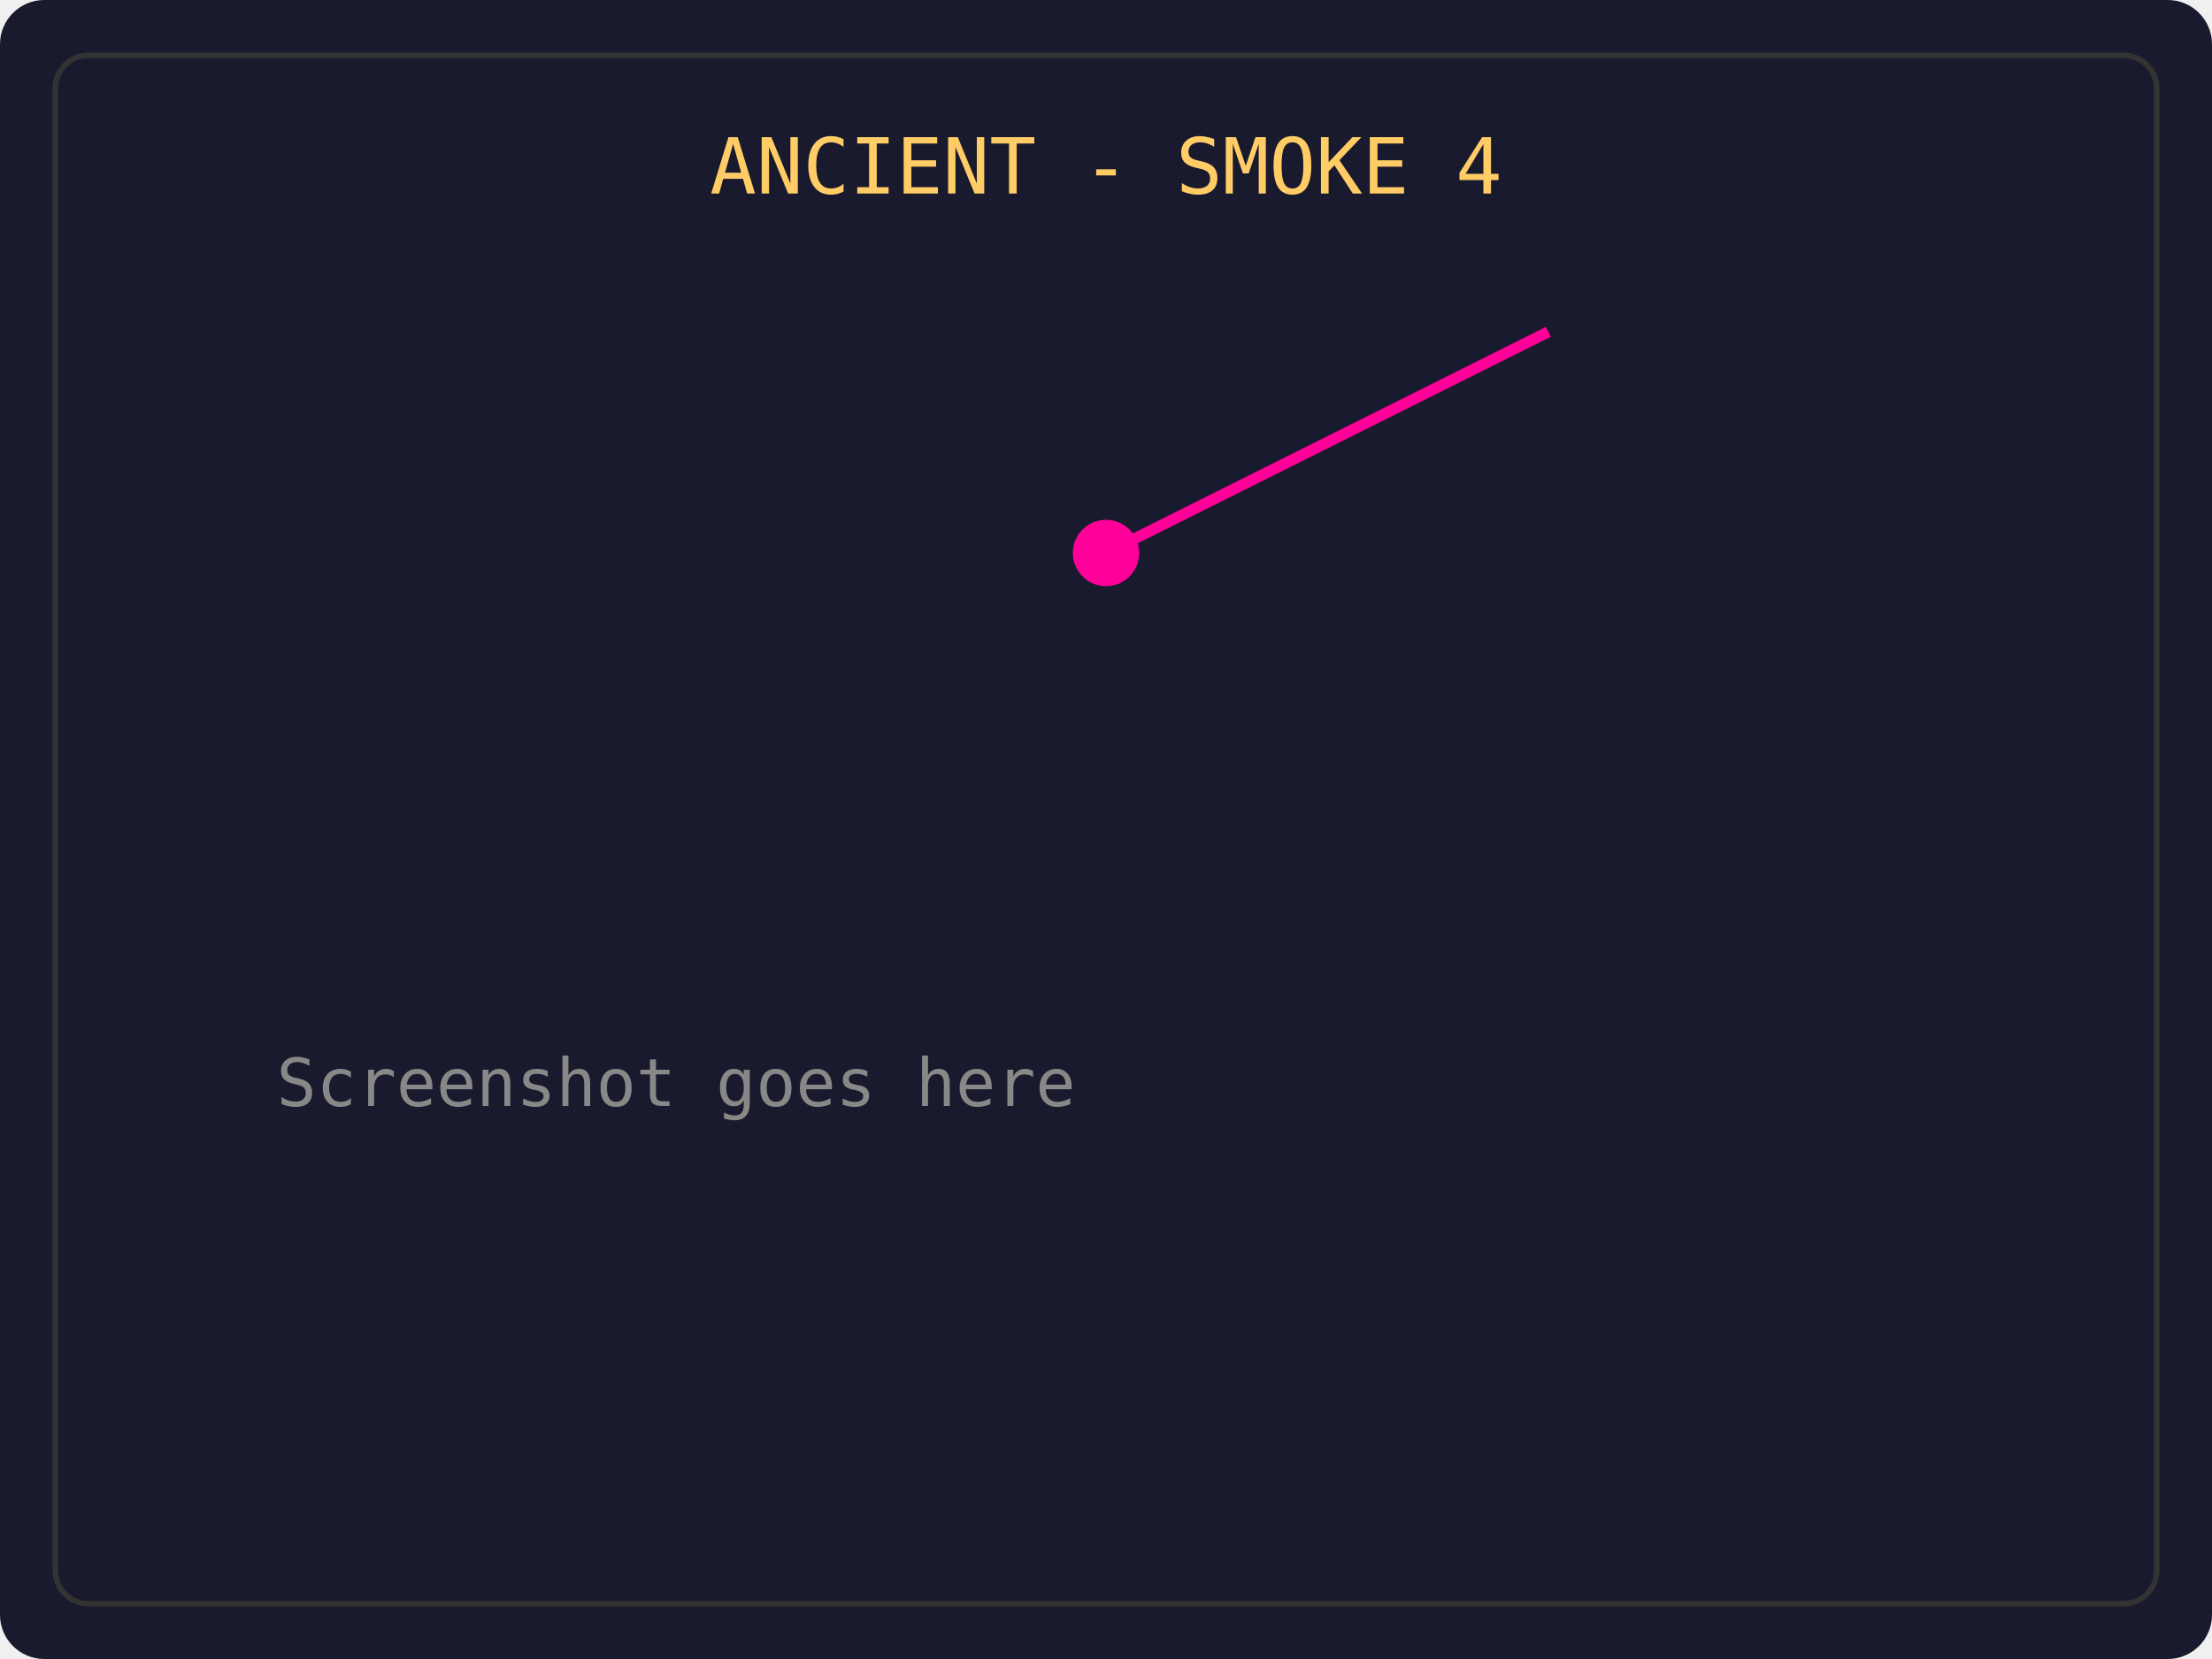
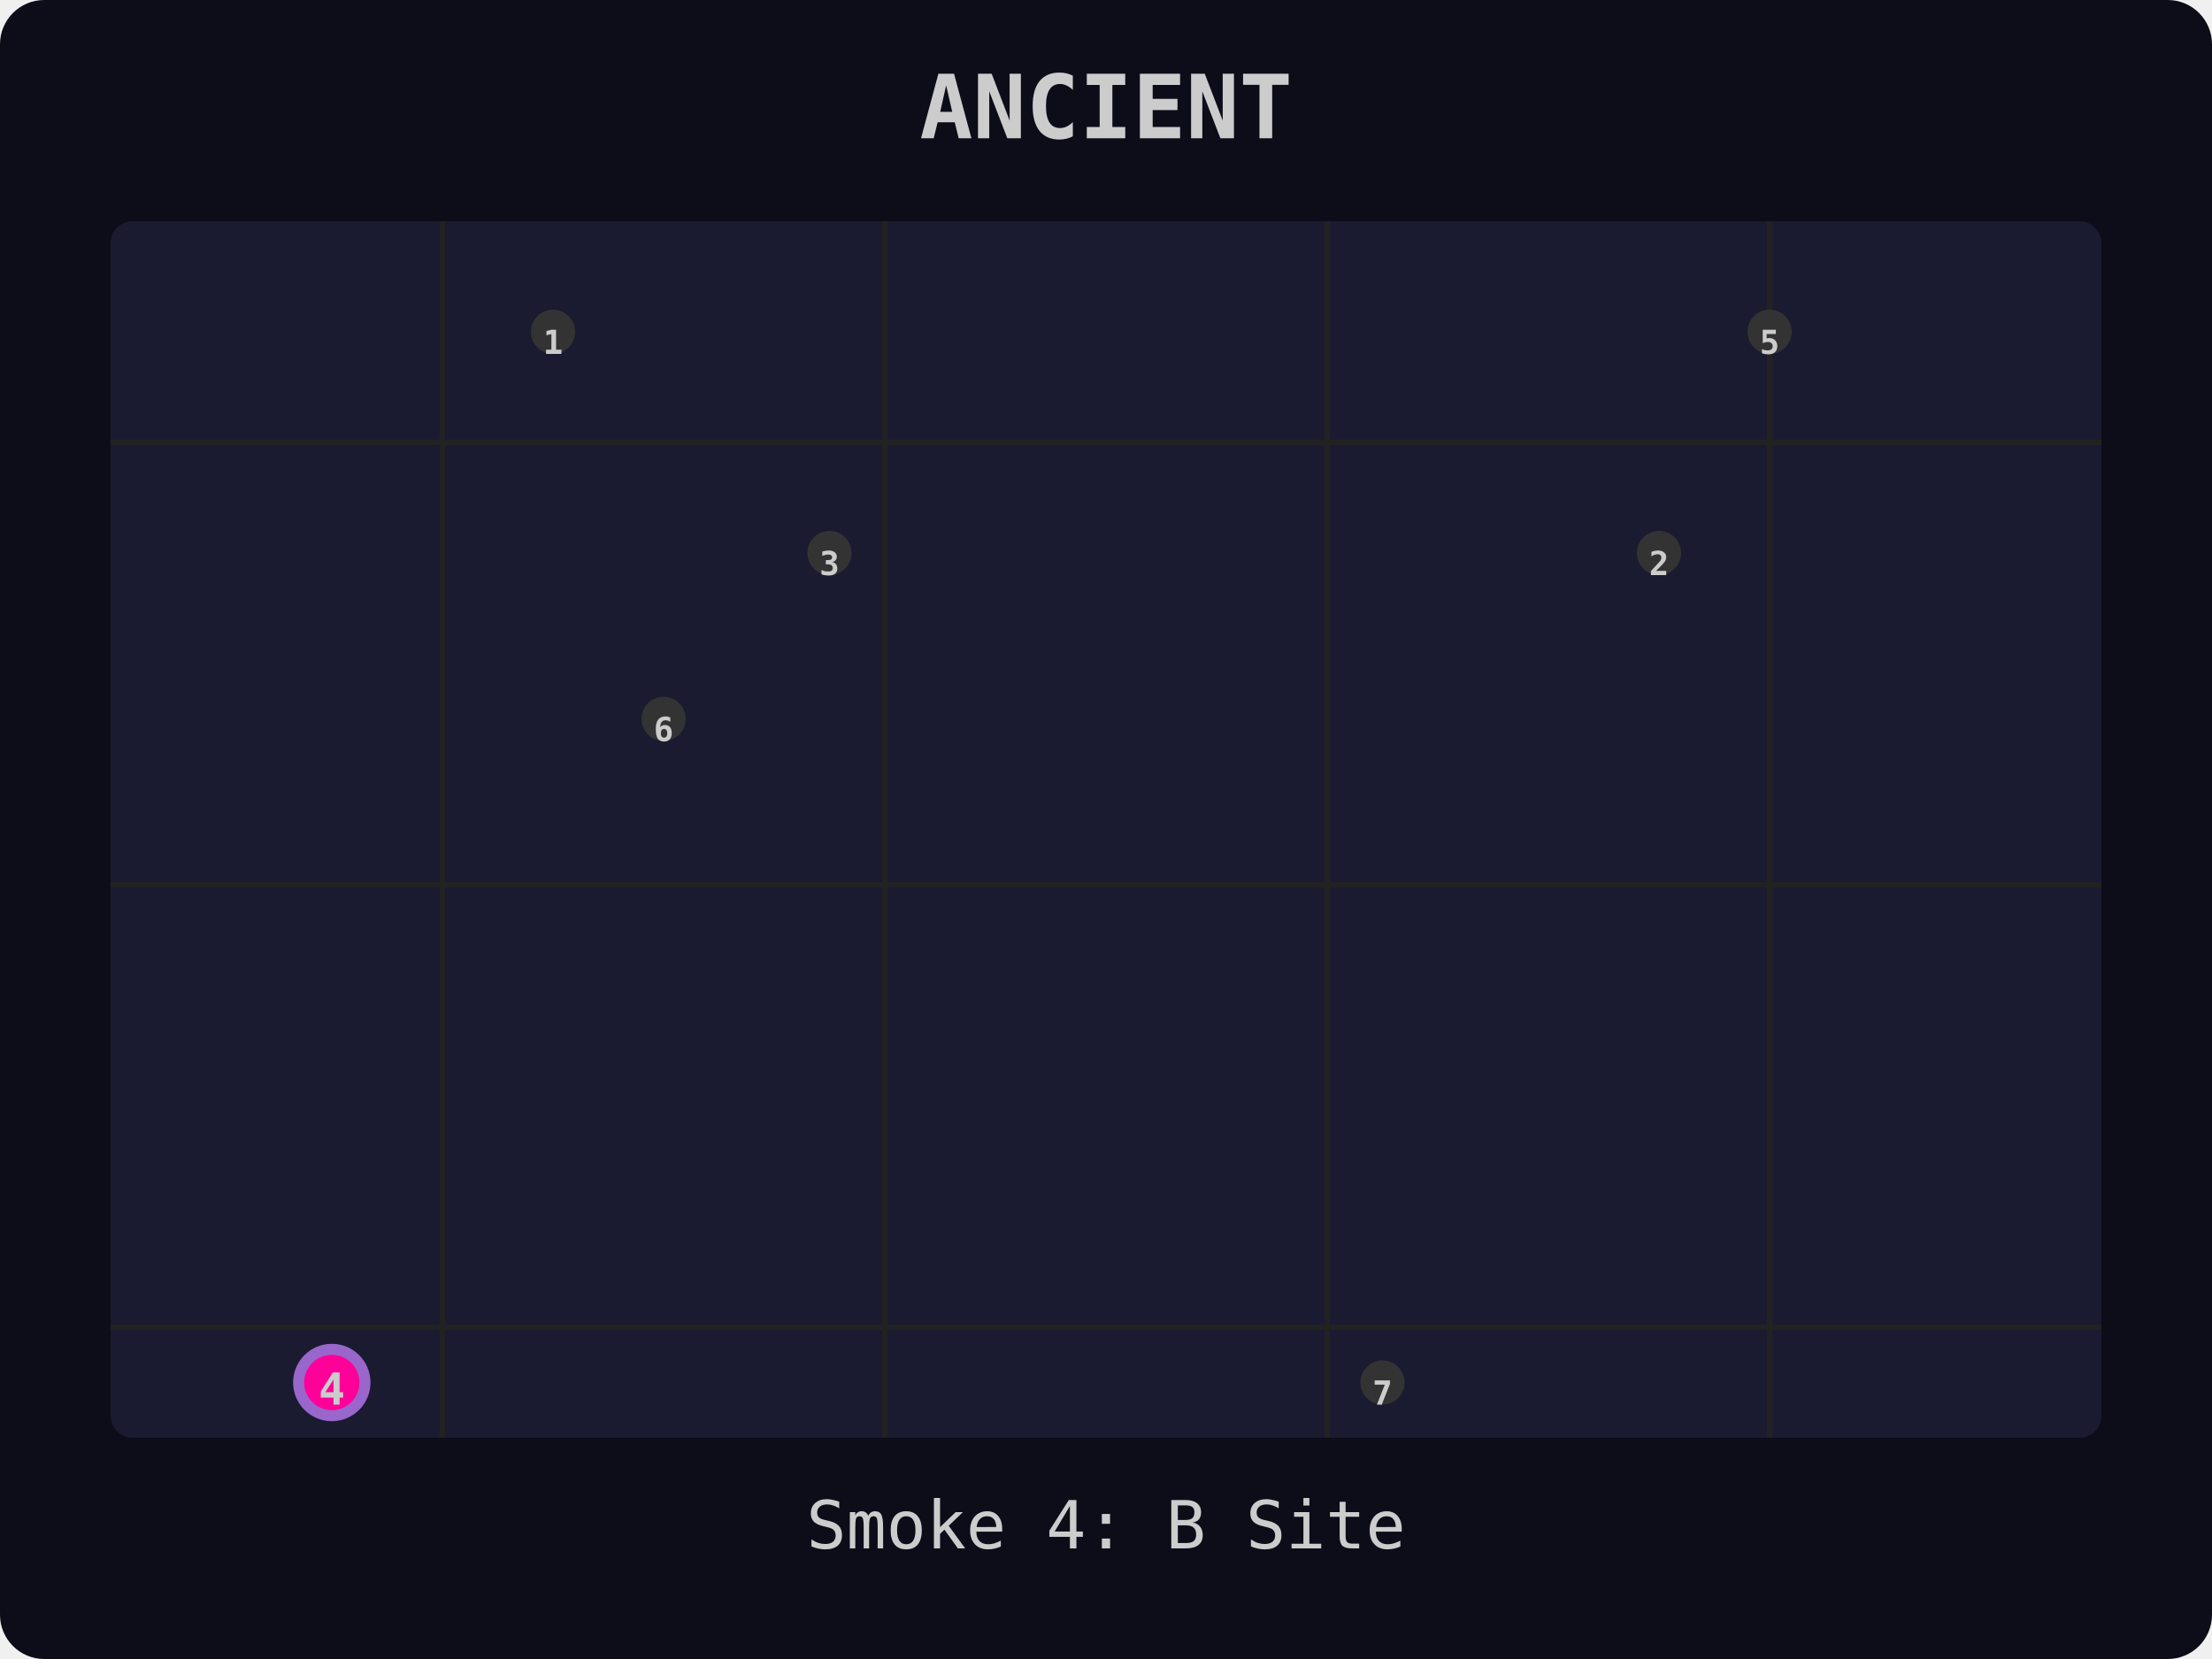
<svg xmlns="http://www.w3.org/2000/svg" viewBox="0 0 400 300" width="400" height="300">
  <defs>
-     <style>text{font-family:monospace}</style>
+     <style>text{font-family:monospace;fill:#ccc}</style>
  </defs>
-   <rect width="400" height="300" fill="#1a1a2e" rx="8" />
-   <rect x="10" y="10" width="380" height="280" fill="none" stroke="#333" rx="6" />
-   <text x="200" y="35" text-anchor="middle" fill="#FFCC66" font-size="14">ANCIENT - SMOKE 4</text>
-   <circle cx="200" cy="100" r="6" fill="#FF0099" />
-   <line x1="200" y1="100" x2="280" y2="60" stroke="#FF0099" stroke-width="2" />
-   <text x="50" y="200" fill="#888" font-size="12">Screenshot goes here</text>
+   <rect width="400" height="300" fill="#0d0d1a" rx="8" />
+   <rect x="20" y="40" width="360" height="220" fill="#1a1a30" rx="4" />
+   <line x1="80" y1="40" x2="80" y2="260" stroke="#222" stroke-width="1" />
+   <line x1="160" y1="40" x2="160" y2="260" stroke="#222" stroke-width="1" />
+   <line x1="240" y1="40" x2="240" y2="260" stroke="#222" stroke-width="1" />
+   <line x1="320" y1="40" x2="320" y2="260" stroke="#222" stroke-width="1" />
+   <line x1="20" y1="80" x2="380" y2="80" stroke="#222" stroke-width="1" />
+   <line x1="20" y1="160" x2="380" y2="160" stroke="#222" stroke-width="1" />
+   <line x1="20" y1="240" x2="380" y2="240" stroke="#222" stroke-width="1" />
+   <text x="200" y="25" text-anchor="middle" fill="#9966CC" font-size="16" font-weight="bold">ANCIENT</text>
+   <circle cx="100" cy="60" r="4" fill="#333" stroke="none" stroke-width="2" />
+   <text x="100" y="64" text-anchor="middle" fill="#666" font-size="6" font-weight="bold">1</text>
+   <circle cx="300" cy="100" r="4" fill="#333" stroke="none" stroke-width="2" />
+   <text x="300" y="104" text-anchor="middle" fill="#666" font-size="6" font-weight="bold">2</text>
+   <circle cx="150" cy="100" r="4" fill="#333" stroke="none" stroke-width="2" />
+   <text x="150" y="104" text-anchor="middle" fill="#666" font-size="6" font-weight="bold">3</text>
+   <circle cx="60" cy="250" r="6" fill="#FF0099" stroke="#9966CC" stroke-width="2" />
+   <text x="60" y="254" text-anchor="middle" fill="#fff" font-size="8" font-weight="bold">4</text>
+   <circle cx="320" cy="60" r="4" fill="#333" stroke="none" stroke-width="2" />
+   <text x="320" y="64" text-anchor="middle" fill="#666" font-size="6" font-weight="bold">5</text>
+   <circle cx="120" cy="130" r="4" fill="#333" stroke="none" stroke-width="2" />
+   <text x="120" y="134" text-anchor="middle" fill="#666" font-size="6" font-weight="bold">6</text>
+   <circle cx="250" cy="250" r="4" fill="#333" stroke="none" stroke-width="2" />
+   <text x="250" y="254" text-anchor="middle" fill="#666" font-size="6" font-weight="bold">7</text>
+   <text x="200" y="280" text-anchor="middle" fill="#FFCC66" font-size="12">Smoke 4: B Site</text>
</svg>
